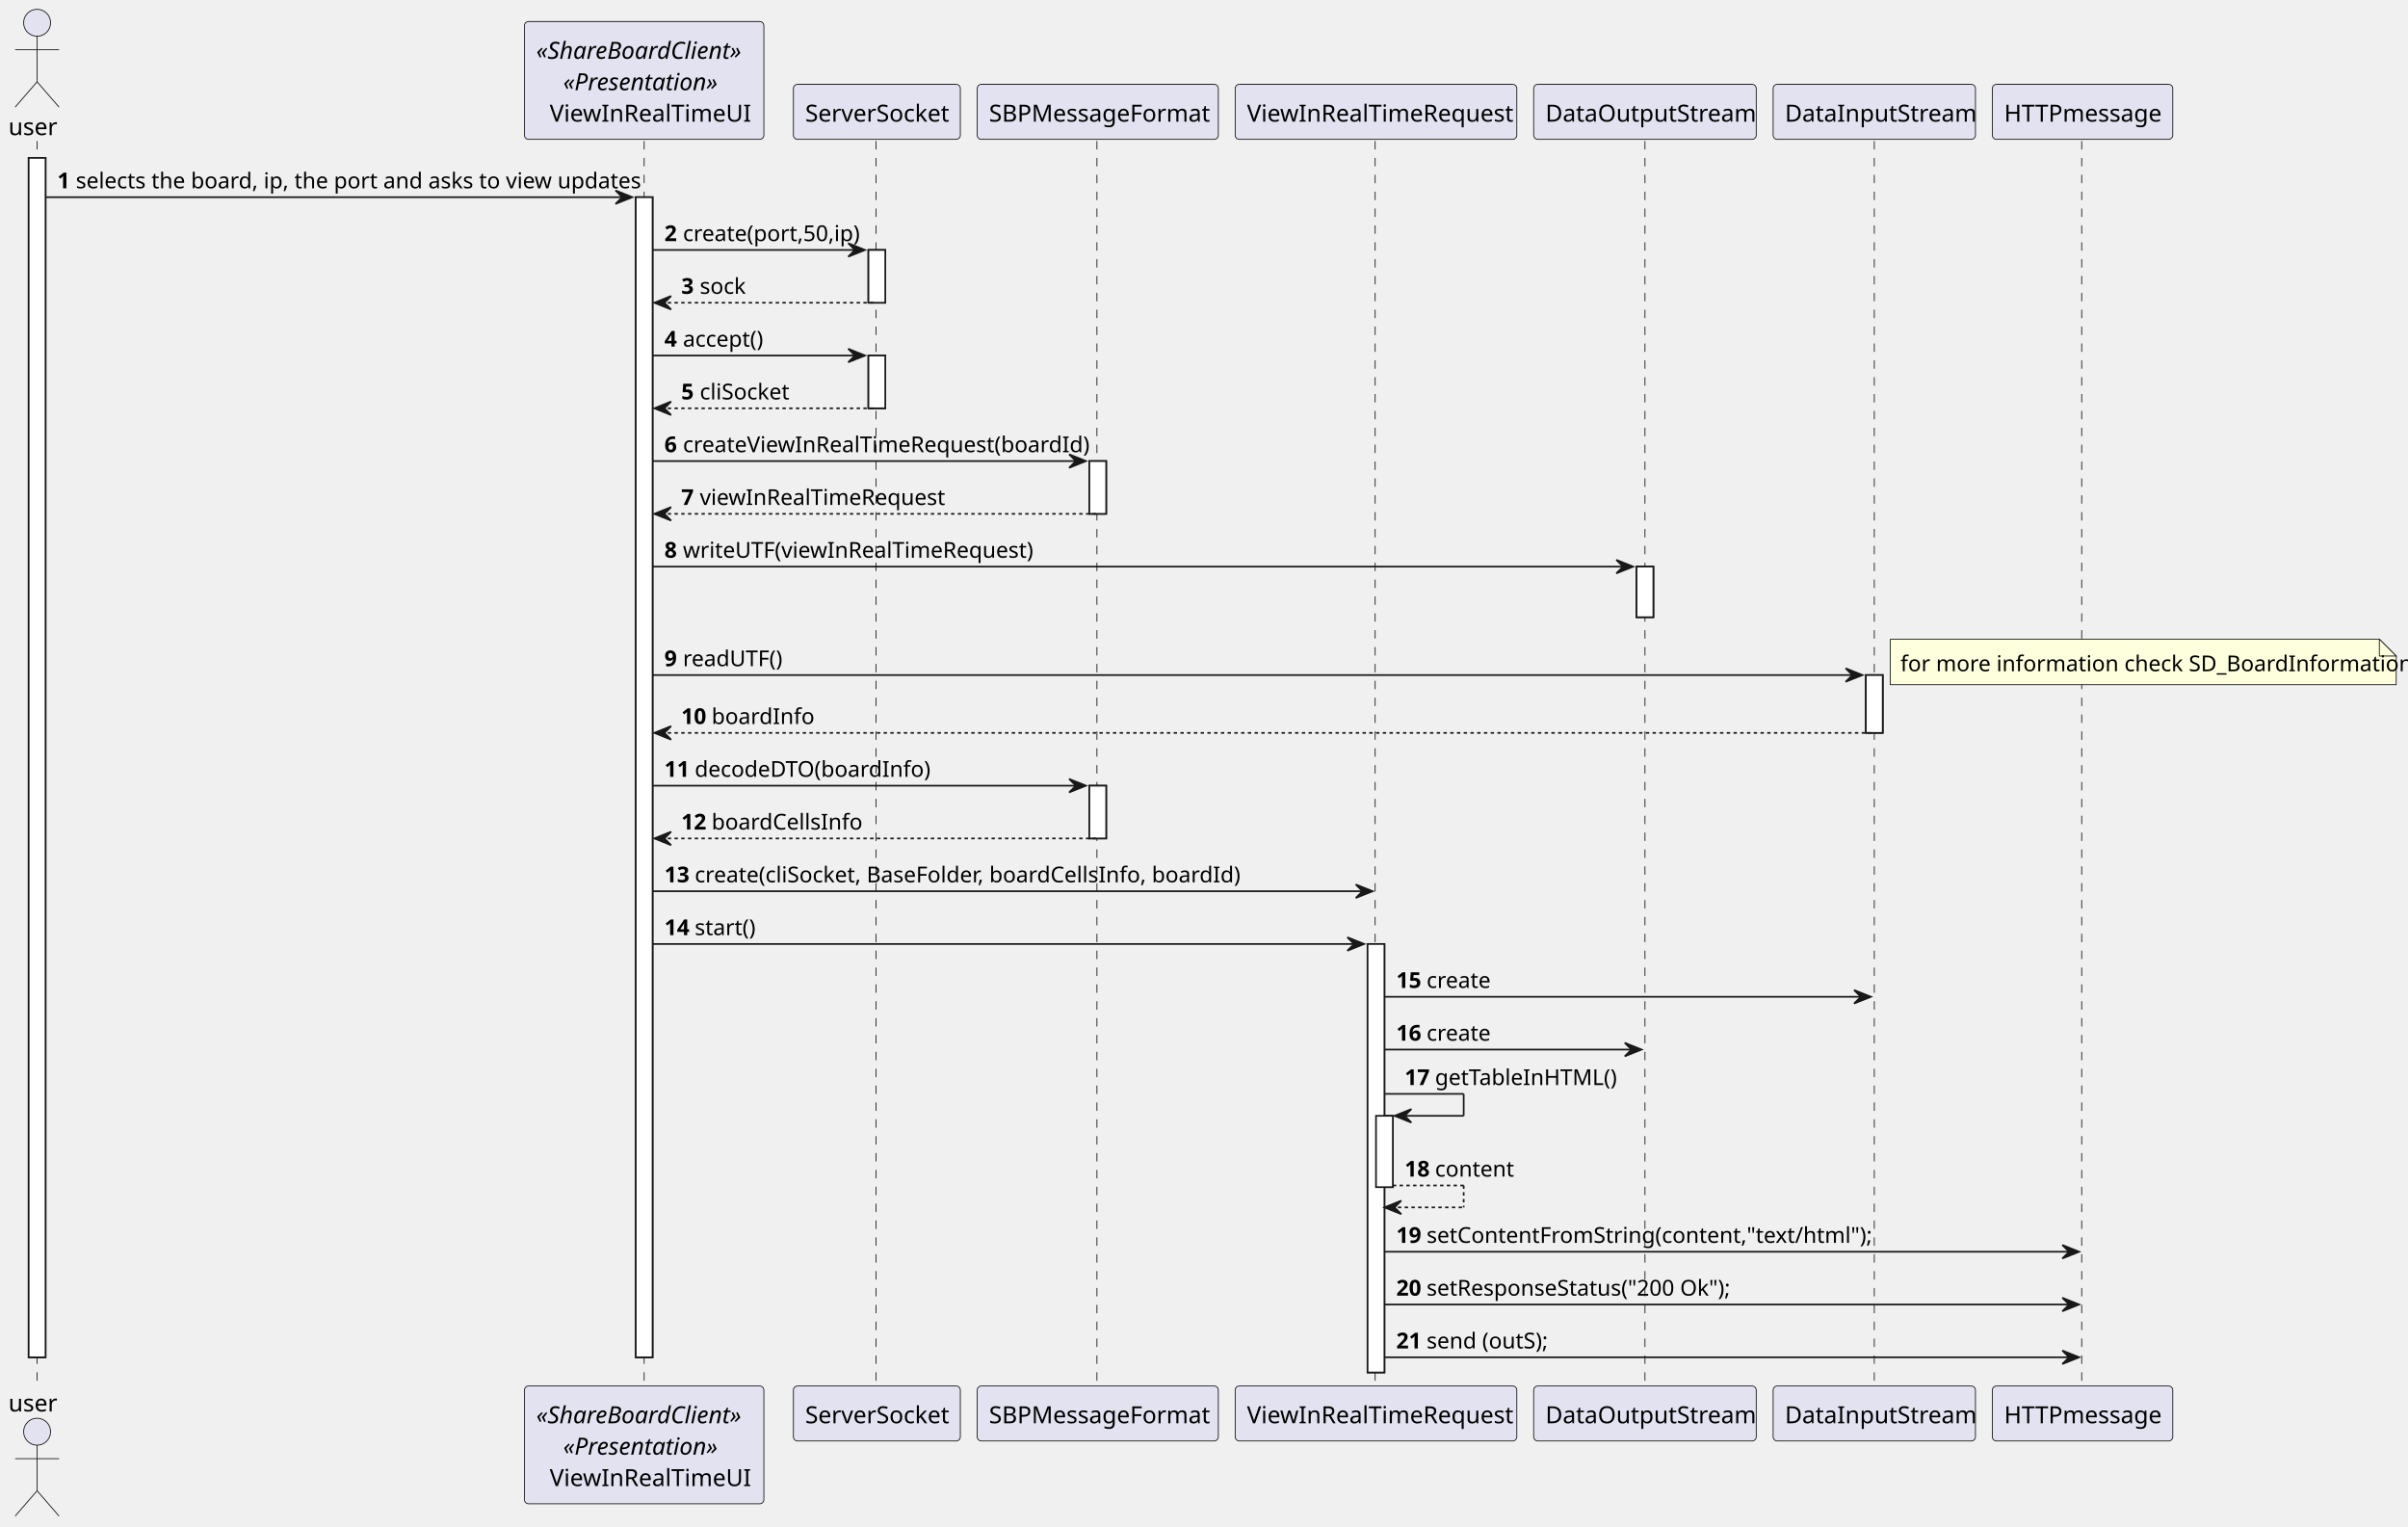
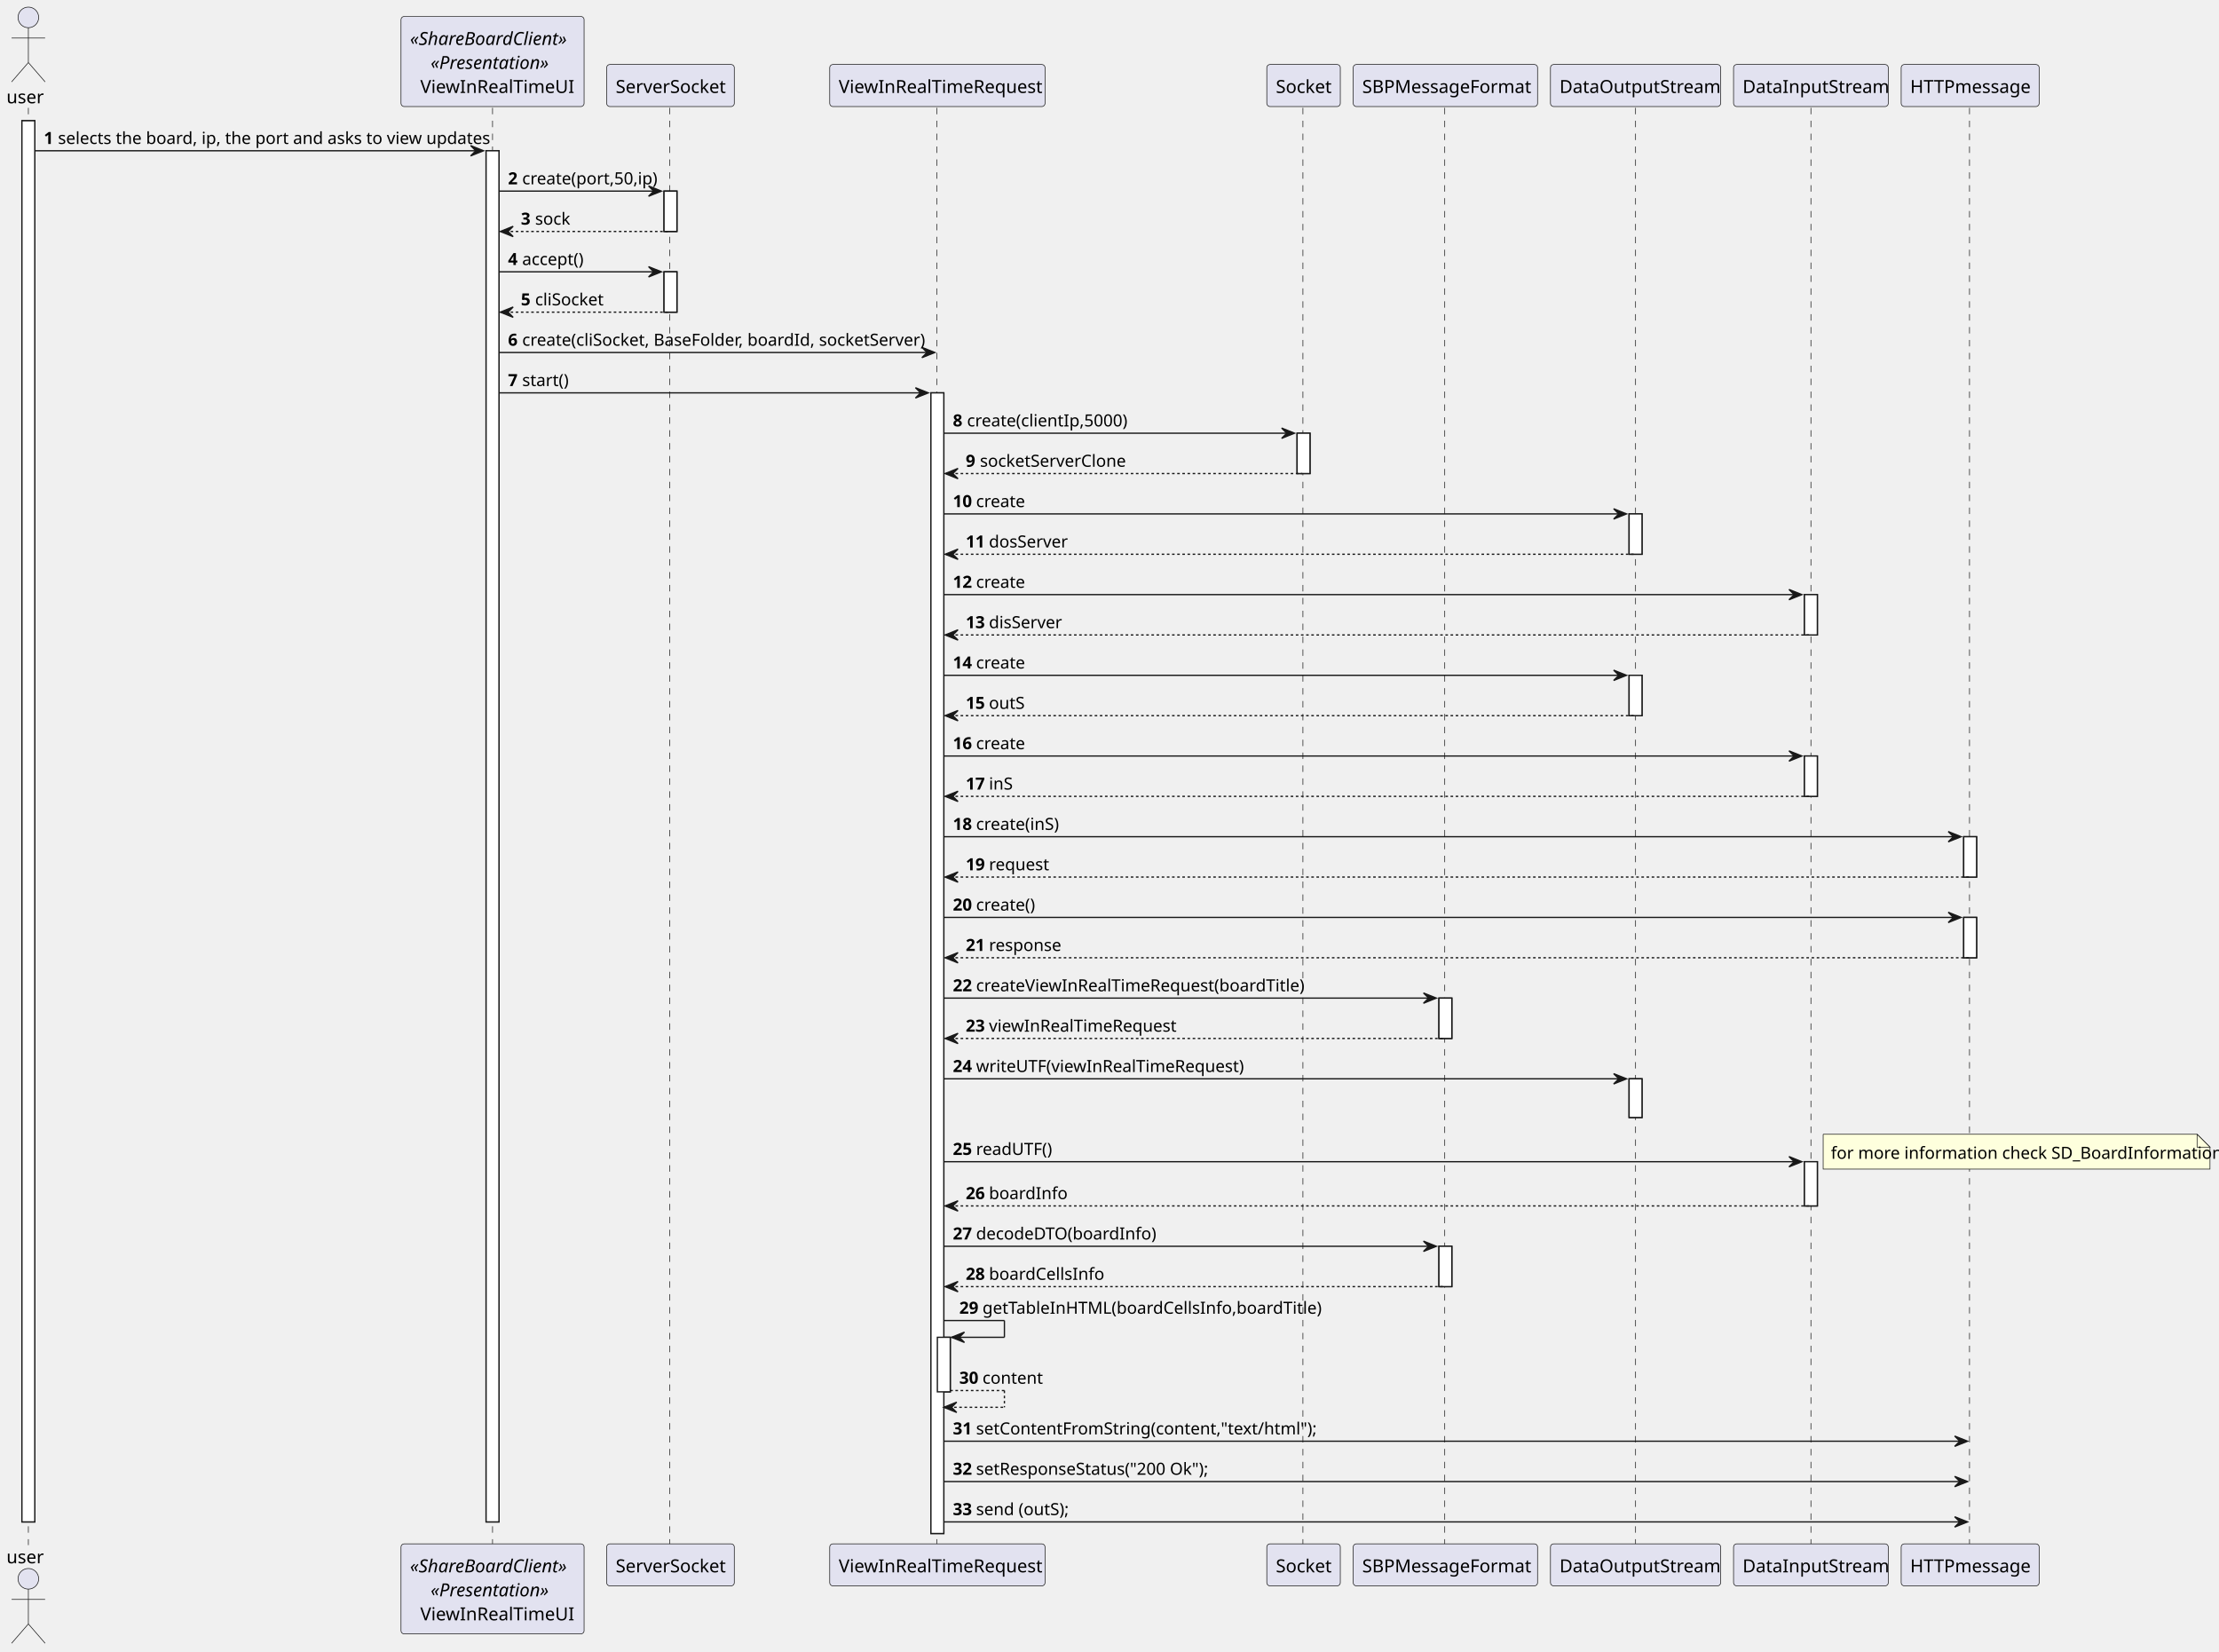
- <svg xmlns="http://www.w3.org/2000/svg" contentStyleType="text/css" height="905px" preserveAspectRatio="none" style="width:1428px;height:905px;background:#FFFFFF;" version="1.1" viewBox="0 0 1428 905" width="1428px" zoomAndPan="magnify">
+ <svg xmlns="http://www.w3.org/2000/svg" contentStyleType="text/css" height="1281px" preserveAspectRatio="none" style="width:1721px;height:1281px;background:#FFFFFF;" version="1.1" viewBox="0 0 1721 1281" width="1721px" zoomAndPan="magnify">
  <defs />
  <g>
-     <rect fill="#FFFFFF" height="711.111" style="stroke:#181818;stroke-width:1.0;" width="10" x="17" y="93.621" />
-     <rect fill="#FFFFFF" height="687.82" style="stroke:#181818;stroke-width:1.0;" width="10" x="377" y="116.912" />
+     <rect fill="#FFFFFF" height="1086.603" style="stroke:#181818;stroke-width:1.0;" width="10" x="17" y="93.621" />
+     <rect fill="#FFFFFF" height="1063.312" style="stroke:#181818;stroke-width:1.0;" width="10" x="377" y="116.912" />
    <rect fill="#FFFFFF" height="31.291" style="stroke:#181818;stroke-width:1.0;" width="10" x="515" y="148.203" />
    <rect fill="#FFFFFF" height="31.291" style="stroke:#181818;stroke-width:1.0;" width="10" x="515" y="210.785" />
-     <rect fill="#FFFFFF" height="31.291" style="stroke:#181818;stroke-width:1.0;" width="10" x="646" y="273.367" />
-     <rect fill="#FFFFFF" height="31.291" style="stroke:#181818;stroke-width:1.0;" width="10" x="646" y="465.822" />
-     <rect fill="#FFFFFF" height="254.037" style="stroke:#181818;stroke-width:1.0;" width="10" x="811" y="559.695" />
-     <rect fill="#FFFFFF" height="42.291" style="stroke:#181818;stroke-width:1.0;" width="10" x="816" y="661.568" />
-     <rect fill="#FFFFFF" height="30" style="stroke:#181818;stroke-width:1.0;" width="10" x="970.5" y="335.949" />
-     <rect fill="#FFFFFF" height="34.291" style="stroke:#181818;stroke-width:1.0;" width="10" x="1106.5" y="400.24" />
-     <line style="stroke:#181818;stroke-width:0.5;stroke-dasharray:5.0,5.0;" x1="22" x2="22" y1="83.621" y2="822.732" />
-     <line style="stroke:#181818;stroke-width:0.5;stroke-dasharray:5.0,5.0;" x1="382" x2="382" y1="83.621" y2="822.732" />
-     <line style="stroke:#181818;stroke-width:0.5;stroke-dasharray:5.0,5.0;" x1="519.5" x2="519.5" y1="83.621" y2="822.732" />
-     <line style="stroke:#181818;stroke-width:0.5;stroke-dasharray:5.0,5.0;" x1="650.5" x2="650.5" y1="83.621" y2="822.732" />
-     <line style="stroke:#181818;stroke-width:0.5;stroke-dasharray:5.0,5.0;" x1="815.5" x2="815.5" y1="83.621" y2="822.732" />
-     <line style="stroke:#181818;stroke-width:0.5;stroke-dasharray:5.0,5.0;" x1="975.5" x2="975.5" y1="83.621" y2="822.732" />
-     <line style="stroke:#181818;stroke-width:0.5;stroke-dasharray:5.0,5.0;" x1="1111.5" x2="1111.5" y1="83.621" y2="822.732" />
-     <line style="stroke:#181818;stroke-width:0.5;stroke-dasharray:5.0,5.0;" x1="1234.5" x2="1234.5" y1="83.621" y2="822.732" />
+     <rect fill="#FFFFFF" height="884.566" style="stroke:#181818;stroke-width:1.0;" width="10" x="722" y="304.658" />
+     <rect fill="#FFFFFF" height="42.291" style="stroke:#181818;stroke-width:1.0;" width="10" x="727" y="1037.061" />
+     <rect fill="#FFFFFF" height="31.291" style="stroke:#181818;stroke-width:1.0;" width="10" x="1006" y="335.949" />
+     <rect fill="#FFFFFF" height="31.291" style="stroke:#181818;stroke-width:1.0;" width="10" x="1116" y="774.023" />
+     <rect fill="#FFFFFF" height="31.291" style="stroke:#181818;stroke-width:1.0;" width="10" x="1116" y="966.479" />
+     <rect fill="#FFFFFF" height="31.291" style="stroke:#181818;stroke-width:1.0;" width="10" x="1263.5" y="398.531" />
+     <rect fill="#FFFFFF" height="31.291" style="stroke:#181818;stroke-width:1.0;" width="10" x="1263.5" y="523.695" />
+     <rect fill="#FFFFFF" height="30" style="stroke:#181818;stroke-width:1.0;" width="10" x="1263.5" y="836.606" />
+     <rect fill="#FFFFFF" height="31.291" style="stroke:#181818;stroke-width:1.0;" width="10" x="1399.5" y="461.113" />
+     <rect fill="#FFFFFF" height="31.291" style="stroke:#181818;stroke-width:1.0;" width="10" x="1399.5" y="586.277" />
+     <rect fill="#FFFFFF" height="34.291" style="stroke:#181818;stroke-width:1.0;" width="10" x="1399.5" y="900.896" />
+     <rect fill="#FFFFFF" height="31.291" style="stroke:#181818;stroke-width:1.0;" width="10" x="1523" y="648.859" />
+     <rect fill="#FFFFFF" height="31.291" style="stroke:#181818;stroke-width:1.0;" width="10" x="1523" y="711.441" />
+     <line style="stroke:#181818;stroke-width:0.5;stroke-dasharray:5.0,5.0;" x1="22" x2="22" y1="83.621" y2="1198.225" />
+     <line style="stroke:#181818;stroke-width:0.5;stroke-dasharray:5.0,5.0;" x1="382" x2="382" y1="83.621" y2="1198.225" />
+     <line style="stroke:#181818;stroke-width:0.5;stroke-dasharray:5.0,5.0;" x1="519.5" x2="519.5" y1="83.621" y2="1198.225" />
+     <line style="stroke:#181818;stroke-width:0.5;stroke-dasharray:5.0,5.0;" x1="726.5" x2="726.5" y1="83.621" y2="1198.225" />
+     <line style="stroke:#181818;stroke-width:0.5;stroke-dasharray:5.0,5.0;" x1="1010.5" x2="1010.5" y1="83.621" y2="1198.225" />
+     <line style="stroke:#181818;stroke-width:0.5;stroke-dasharray:5.0,5.0;" x1="1120.5" x2="1120.5" y1="83.621" y2="1198.225" />
+     <line style="stroke:#181818;stroke-width:0.5;stroke-dasharray:5.0,5.0;" x1="1268.5" x2="1268.5" y1="83.621" y2="1198.225" />
+     <line style="stroke:#181818;stroke-width:0.5;stroke-dasharray:5.0,5.0;" x1="1404.5" x2="1404.5" y1="83.621" y2="1198.225" />
+     <line style="stroke:#181818;stroke-width:0.5;stroke-dasharray:5.0,5.0;" x1="1527.5" x2="1527.5" y1="83.621" y2="1198.225" />
    <text fill="#000000" font-family="sans-serif" font-size="14" lengthAdjust="spacing" textLength="28" x="5" y="80.107">user</text>
    <ellipse cx="22" cy="13.5" fill="#E2E2F0" rx="8" ry="8" style="stroke:#181818;stroke-width:0.5;" />
    <path d="M22,21.5 L22,48.5 M9,29.5 L35,29.5 M22,48.5 L9,63.5 M22,48.5 L35,63.5 " fill="none" style="stroke:#181818;stroke-width:0.5;" />
-     <text fill="#000000" font-family="sans-serif" font-size="14" lengthAdjust="spacing" textLength="28" x="5" y="836.84">user</text>
-     <ellipse cx="22" cy="848.854" fill="#E2E2F0" rx="8" ry="8" style="stroke:#181818;stroke-width:0.5;" />
-     <path d="M22,856.854 L22,883.854 M9,864.854 L35,864.854 M22,883.854 L9,898.854 M22,883.854 L35,898.854 " fill="none" style="stroke:#181818;stroke-width:0.5;" />
+     <text fill="#000000" font-family="sans-serif" font-size="14" lengthAdjust="spacing" textLength="28" x="5" y="1212.332">user</text>
+     <ellipse cx="22" cy="1224.346" fill="#E2E2F0" rx="8" ry="8" style="stroke:#181818;stroke-width:0.5;" />
+     <path d="M22,1232.346 L22,1259.346 M9,1240.346 L35,1240.346 M22,1259.346 L9,1274.346 M22,1259.346 L35,1274.346 " fill="none" style="stroke:#181818;stroke-width:0.5;" />
    <rect fill="#E2E2F0" height="69.863" rx="2.5" ry="2.5" style="stroke:#181818;stroke-width:0.5;" width="142" x="311" y="12.758" />
    <text fill="#000000" font-family="sans-serif" font-size="14" font-style="italic" lengthAdjust="spacing" textLength="128" x="318" y="34.865">«ShareBoardClient»</text>
    <text fill="#000000" font-family="sans-serif" font-size="14" font-style="italic" lengthAdjust="spacing" textLength="96" x="334" y="53.486">«Presentation»</text>
    <text fill="#000000" font-family="sans-serif" font-size="14" lengthAdjust="spacing" textLength="112" x="326" y="72.107">ViewInRealTimeUI</text>
-     <rect fill="#E2E2F0" height="69.863" rx="2.5" ry="2.5" style="stroke:#181818;stroke-width:0.5;" width="142" x="311" y="821.732" />
-     <text fill="#000000" font-family="sans-serif" font-size="14" font-style="italic" lengthAdjust="spacing" textLength="128" x="318" y="843.84">«ShareBoardClient»</text>
-     <text fill="#000000" font-family="sans-serif" font-size="14" font-style="italic" lengthAdjust="spacing" textLength="96" x="334" y="862.461">«Presentation»</text>
-     <text fill="#000000" font-family="sans-serif" font-size="14" lengthAdjust="spacing" textLength="112" x="326" y="881.082">ViewInRealTimeUI</text>
+     <rect fill="#E2E2F0" height="69.863" rx="2.5" ry="2.5" style="stroke:#181818;stroke-width:0.5;" width="142" x="311" y="1197.225" />
+     <text fill="#000000" font-family="sans-serif" font-size="14" font-style="italic" lengthAdjust="spacing" textLength="128" x="318" y="1219.332">«ShareBoardClient»</text>
+     <text fill="#000000" font-family="sans-serif" font-size="14" font-style="italic" lengthAdjust="spacing" textLength="96" x="334" y="1237.953">«Presentation»</text>
+     <text fill="#000000" font-family="sans-serif" font-size="14" lengthAdjust="spacing" textLength="112" x="326" y="1256.574">ViewInRealTimeUI</text>
    <rect fill="#E2E2F0" height="32.621" rx="2.5" ry="2.5" style="stroke:#181818;stroke-width:0.5;" width="99" x="470.5" y="50" />
    <text fill="#000000" font-family="sans-serif" font-size="14" lengthAdjust="spacing" textLength="85" x="477.5" y="72.107">ServerSocket</text>
-     <rect fill="#E2E2F0" height="32.621" rx="2.5" ry="2.5" style="stroke:#181818;stroke-width:0.5;" width="99" x="470.5" y="821.732" />
-     <text fill="#000000" font-family="sans-serif" font-size="14" lengthAdjust="spacing" textLength="85" x="477.5" y="843.84">ServerSocket</text>
-     <rect fill="#E2E2F0" height="32.621" rx="2.5" ry="2.5" style="stroke:#181818;stroke-width:0.5;" width="143" x="579.5" y="50" />
-     <text fill="#000000" font-family="sans-serif" font-size="14" lengthAdjust="spacing" textLength="129" x="586.5" y="72.107">SBPMessageFormat</text>
-     <rect fill="#E2E2F0" height="32.621" rx="2.5" ry="2.5" style="stroke:#181818;stroke-width:0.5;" width="143" x="579.5" y="821.732" />
-     <text fill="#000000" font-family="sans-serif" font-size="14" lengthAdjust="spacing" textLength="129" x="586.5" y="843.84">SBPMessageFormat</text>
-     <rect fill="#E2E2F0" height="32.621" rx="2.5" ry="2.5" style="stroke:#181818;stroke-width:0.5;" width="167" x="732.5" y="50" />
-     <text fill="#000000" font-family="sans-serif" font-size="14" lengthAdjust="spacing" textLength="153" x="739.5" y="72.107">ViewInRealTimeRequest</text>
-     <rect fill="#E2E2F0" height="32.621" rx="2.5" ry="2.5" style="stroke:#181818;stroke-width:0.5;" width="167" x="732.5" y="821.732" />
-     <text fill="#000000" font-family="sans-serif" font-size="14" lengthAdjust="spacing" textLength="153" x="739.5" y="843.84">ViewInRealTimeRequest</text>
-     <rect fill="#E2E2F0" height="32.621" rx="2.5" ry="2.5" style="stroke:#181818;stroke-width:0.5;" width="132" x="909.5" y="50" />
-     <text fill="#000000" font-family="sans-serif" font-size="14" lengthAdjust="spacing" textLength="118" x="916.5" y="72.107">DataOutputStream</text>
-     <rect fill="#E2E2F0" height="32.621" rx="2.5" ry="2.5" style="stroke:#181818;stroke-width:0.5;" width="132" x="909.5" y="821.732" />
-     <text fill="#000000" font-family="sans-serif" font-size="14" lengthAdjust="spacing" textLength="118" x="916.5" y="843.84">DataOutputStream</text>
-     <rect fill="#E2E2F0" height="32.621" rx="2.5" ry="2.5" style="stroke:#181818;stroke-width:0.5;" width="120" x="1051.5" y="50" />
-     <text fill="#000000" font-family="sans-serif" font-size="14" lengthAdjust="spacing" textLength="106" x="1058.5" y="72.107">DataInputStream</text>
-     <rect fill="#E2E2F0" height="32.621" rx="2.5" ry="2.5" style="stroke:#181818;stroke-width:0.5;" width="120" x="1051.5" y="821.732" />
-     <text fill="#000000" font-family="sans-serif" font-size="14" lengthAdjust="spacing" textLength="106" x="1058.5" y="843.84">DataInputStream</text>
-     <rect fill="#E2E2F0" height="32.621" rx="2.5" ry="2.5" style="stroke:#181818;stroke-width:0.5;" width="107" x="1181.5" y="50" />
-     <text fill="#000000" font-family="sans-serif" font-size="14" lengthAdjust="spacing" textLength="93" x="1188.5" y="72.107">HTTPmessage</text>
-     <rect fill="#E2E2F0" height="32.621" rx="2.5" ry="2.5" style="stroke:#181818;stroke-width:0.5;" width="107" x="1181.5" y="821.732" />
-     <text fill="#000000" font-family="sans-serif" font-size="14" lengthAdjust="spacing" textLength="93" x="1188.5" y="843.84">HTTPmessage</text>
-     <rect fill="#FFFFFF" height="711.111" style="stroke:#181818;stroke-width:1.0;" width="10" x="17" y="93.621" />
-     <rect fill="#FFFFFF" height="687.82" style="stroke:#181818;stroke-width:1.0;" width="10" x="377" y="116.912" />
+     <rect fill="#E2E2F0" height="32.621" rx="2.5" ry="2.5" style="stroke:#181818;stroke-width:0.5;" width="99" x="470.5" y="1197.225" />
+     <text fill="#000000" font-family="sans-serif" font-size="14" lengthAdjust="spacing" textLength="85" x="477.5" y="1219.332">ServerSocket</text>
+     <rect fill="#E2E2F0" height="32.621" rx="2.5" ry="2.5" style="stroke:#181818;stroke-width:0.5;" width="167" x="643.5" y="50" />
+     <text fill="#000000" font-family="sans-serif" font-size="14" lengthAdjust="spacing" textLength="153" x="650.5" y="72.107">ViewInRealTimeRequest</text>
+     <rect fill="#E2E2F0" height="32.621" rx="2.5" ry="2.5" style="stroke:#181818;stroke-width:0.5;" width="167" x="643.5" y="1197.225" />
+     <text fill="#000000" font-family="sans-serif" font-size="14" lengthAdjust="spacing" textLength="153" x="650.5" y="1219.332">ViewInRealTimeRequest</text>
+     <rect fill="#E2E2F0" height="32.621" rx="2.5" ry="2.5" style="stroke:#181818;stroke-width:0.5;" width="57" x="982.5" y="50" />
+     <text fill="#000000" font-family="sans-serif" font-size="14" lengthAdjust="spacing" textLength="43" x="989.5" y="72.107">Socket</text>
+     <rect fill="#E2E2F0" height="32.621" rx="2.5" ry="2.5" style="stroke:#181818;stroke-width:0.5;" width="57" x="982.5" y="1197.225" />
+     <text fill="#000000" font-family="sans-serif" font-size="14" lengthAdjust="spacing" textLength="43" x="989.5" y="1219.332">Socket</text>
+     <rect fill="#E2E2F0" height="32.621" rx="2.5" ry="2.5" style="stroke:#181818;stroke-width:0.5;" width="143" x="1049.5" y="50" />
+     <text fill="#000000" font-family="sans-serif" font-size="14" lengthAdjust="spacing" textLength="129" x="1056.5" y="72.107">SBPMessageFormat</text>
+     <rect fill="#E2E2F0" height="32.621" rx="2.5" ry="2.5" style="stroke:#181818;stroke-width:0.5;" width="143" x="1049.5" y="1197.225" />
+     <text fill="#000000" font-family="sans-serif" font-size="14" lengthAdjust="spacing" textLength="129" x="1056.5" y="1219.332">SBPMessageFormat</text>
+     <rect fill="#E2E2F0" height="32.621" rx="2.5" ry="2.5" style="stroke:#181818;stroke-width:0.5;" width="132" x="1202.5" y="50" />
+     <text fill="#000000" font-family="sans-serif" font-size="14" lengthAdjust="spacing" textLength="118" x="1209.5" y="72.107">DataOutputStream</text>
+     <rect fill="#E2E2F0" height="32.621" rx="2.5" ry="2.5" style="stroke:#181818;stroke-width:0.5;" width="132" x="1202.5" y="1197.225" />
+     <text fill="#000000" font-family="sans-serif" font-size="14" lengthAdjust="spacing" textLength="118" x="1209.5" y="1219.332">DataOutputStream</text>
+     <rect fill="#E2E2F0" height="32.621" rx="2.5" ry="2.5" style="stroke:#181818;stroke-width:0.5;" width="120" x="1344.5" y="50" />
+     <text fill="#000000" font-family="sans-serif" font-size="14" lengthAdjust="spacing" textLength="106" x="1351.5" y="72.107">DataInputStream</text>
+     <rect fill="#E2E2F0" height="32.621" rx="2.5" ry="2.5" style="stroke:#181818;stroke-width:0.5;" width="120" x="1344.5" y="1197.225" />
+     <text fill="#000000" font-family="sans-serif" font-size="14" lengthAdjust="spacing" textLength="106" x="1351.5" y="1219.332">DataInputStream</text>
+     <rect fill="#E2E2F0" height="32.621" rx="2.5" ry="2.5" style="stroke:#181818;stroke-width:0.5;" width="107" x="1474.5" y="50" />
+     <text fill="#000000" font-family="sans-serif" font-size="14" lengthAdjust="spacing" textLength="93" x="1481.5" y="72.107">HTTPmessage</text>
+     <rect fill="#E2E2F0" height="32.621" rx="2.5" ry="2.5" style="stroke:#181818;stroke-width:0.5;" width="107" x="1474.5" y="1197.225" />
+     <text fill="#000000" font-family="sans-serif" font-size="14" lengthAdjust="spacing" textLength="93" x="1481.5" y="1219.332">HTTPmessage</text>
+     <rect fill="#FFFFFF" height="1086.603" style="stroke:#181818;stroke-width:1.0;" width="10" x="17" y="93.621" />
+     <rect fill="#FFFFFF" height="1063.312" style="stroke:#181818;stroke-width:1.0;" width="10" x="377" y="116.912" />
    <rect fill="#FFFFFF" height="31.291" style="stroke:#181818;stroke-width:1.0;" width="10" x="515" y="148.203" />
    <rect fill="#FFFFFF" height="31.291" style="stroke:#181818;stroke-width:1.0;" width="10" x="515" y="210.785" />
-     <rect fill="#FFFFFF" height="31.291" style="stroke:#181818;stroke-width:1.0;" width="10" x="646" y="273.367" />
-     <rect fill="#FFFFFF" height="31.291" style="stroke:#181818;stroke-width:1.0;" width="10" x="646" y="465.822" />
-     <rect fill="#FFFFFF" height="254.037" style="stroke:#181818;stroke-width:1.0;" width="10" x="811" y="559.695" />
-     <rect fill="#FFFFFF" height="42.291" style="stroke:#181818;stroke-width:1.0;" width="10" x="816" y="661.568" />
-     <rect fill="#FFFFFF" height="30" style="stroke:#181818;stroke-width:1.0;" width="10" x="970.5" y="335.949" />
-     <rect fill="#FFFFFF" height="34.291" style="stroke:#181818;stroke-width:1.0;" width="10" x="1106.5" y="400.24" />
+     <rect fill="#FFFFFF" height="884.566" style="stroke:#181818;stroke-width:1.0;" width="10" x="722" y="304.658" />
+     <rect fill="#FFFFFF" height="42.291" style="stroke:#181818;stroke-width:1.0;" width="10" x="727" y="1037.061" />
+     <rect fill="#FFFFFF" height="31.291" style="stroke:#181818;stroke-width:1.0;" width="10" x="1006" y="335.949" />
+     <rect fill="#FFFFFF" height="31.291" style="stroke:#181818;stroke-width:1.0;" width="10" x="1116" y="774.023" />
+     <rect fill="#FFFFFF" height="31.291" style="stroke:#181818;stroke-width:1.0;" width="10" x="1116" y="966.479" />
+     <rect fill="#FFFFFF" height="31.291" style="stroke:#181818;stroke-width:1.0;" width="10" x="1263.5" y="398.531" />
+     <rect fill="#FFFFFF" height="31.291" style="stroke:#181818;stroke-width:1.0;" width="10" x="1263.5" y="523.695" />
+     <rect fill="#FFFFFF" height="30" style="stroke:#181818;stroke-width:1.0;" width="10" x="1263.5" y="836.606" />
+     <rect fill="#FFFFFF" height="31.291" style="stroke:#181818;stroke-width:1.0;" width="10" x="1399.5" y="461.113" />
+     <rect fill="#FFFFFF" height="31.291" style="stroke:#181818;stroke-width:1.0;" width="10" x="1399.5" y="586.277" />
+     <rect fill="#FFFFFF" height="34.291" style="stroke:#181818;stroke-width:1.0;" width="10" x="1399.5" y="900.896" />
+     <rect fill="#FFFFFF" height="31.291" style="stroke:#181818;stroke-width:1.0;" width="10" x="1523" y="648.859" />
+     <rect fill="#FFFFFF" height="31.291" style="stroke:#181818;stroke-width:1.0;" width="10" x="1523" y="711.441" />
    <polygon fill="#181818" points="365,112.912,375,116.912,365,120.912,369,116.912" style="stroke:#181818;stroke-width:1.0;" />
    <line style="stroke:#181818;stroke-width:1.0;" x1="27" x2="371" y1="116.912" y2="116.912" />
    <text fill="#000000" font-family="sans-serif" font-size="13" font-weight="bold" lengthAdjust="spacing" textLength="7" x="34" y="111.649">1</text>
    <text fill="#000000" font-family="sans-serif" font-size="13" lengthAdjust="spacing" textLength="320" x="45" y="111.649">selects the board, ip, the port and asks to view updates</text>
    <polygon fill="#181818" points="503,144.203,513,148.203,503,152.203,507,148.203" style="stroke:#181818;stroke-width:1.0;" />
    <line style="stroke:#181818;stroke-width:1.0;" x1="387" x2="509" y1="148.203" y2="148.203" />
    <text fill="#000000" font-family="sans-serif" font-size="13" font-weight="bold" lengthAdjust="spacing" textLength="7" x="394" y="142.94">2</text>
    <text fill="#000000" font-family="sans-serif" font-size="13" lengthAdjust="spacing" textLength="98" x="405" y="142.94">create(port,50,ip)</text>
    <polygon fill="#181818" points="398,175.494,388,179.494,398,183.494,394,179.494" style="stroke:#181818;stroke-width:1.0;" />
    <line style="stroke:#181818;stroke-width:1.0;stroke-dasharray:2.0,2.0;" x1="392" x2="519" y1="179.494" y2="179.494" />
    <text fill="#000000" font-family="sans-serif" font-size="13" font-weight="bold" lengthAdjust="spacing" textLength="7" x="404" y="174.231">3</text>
    <text fill="#000000" font-family="sans-serif" font-size="13" lengthAdjust="spacing" textLength="28" x="415" y="174.231">sock</text>
    <polygon fill="#181818" points="503,206.785,513,210.785,503,214.785,507,210.785" style="stroke:#181818;stroke-width:1.0;" />
    <line style="stroke:#181818;stroke-width:1.0;" x1="387" x2="509" y1="210.785" y2="210.785" />
    <text fill="#000000" font-family="sans-serif" font-size="13" font-weight="bold" lengthAdjust="spacing" textLength="7" x="394" y="205.523">4</text>
    <text fill="#000000" font-family="sans-serif" font-size="13" lengthAdjust="spacing" textLength="47" x="405" y="205.523">accept()</text>
    <polygon fill="#181818" points="398,238.076,388,242.076,398,246.076,394,242.076" style="stroke:#181818;stroke-width:1.0;" />
    <line style="stroke:#181818;stroke-width:1.0;stroke-dasharray:2.0,2.0;" x1="392" x2="519" y1="242.076" y2="242.076" />
    <text fill="#000000" font-family="sans-serif" font-size="13" font-weight="bold" lengthAdjust="spacing" textLength="7" x="404" y="236.814">5</text>
    <text fill="#000000" font-family="sans-serif" font-size="13" lengthAdjust="spacing" textLength="54" x="415" y="236.814">cliSocket</text>
-     <polygon fill="#181818" points="634,269.367,644,273.367,634,277.367,638,273.367" style="stroke:#181818;stroke-width:1.0;" />
-     <line style="stroke:#181818;stroke-width:1.0;" x1="387" x2="640" y1="273.367" y2="273.367" />
+     <polygon fill="#181818" points="715,269.367,725,273.367,715,277.367,719,273.367" style="stroke:#181818;stroke-width:1.0;" />
+     <line style="stroke:#181818;stroke-width:1.0;" x1="387" x2="721" y1="273.367" y2="273.367" />
    <text fill="#000000" font-family="sans-serif" font-size="13" font-weight="bold" lengthAdjust="spacing" textLength="7" x="394" y="268.104">6</text>
-     <text fill="#000000" font-family="sans-serif" font-size="13" lengthAdjust="spacing" textLength="226" x="405" y="268.104">createViewInRealTimeRequest(boardId)</text>
-     <polygon fill="#181818" points="398,300.658,388,304.658,398,308.658,394,304.658" style="stroke:#181818;stroke-width:1.0;" />
-     <line style="stroke:#181818;stroke-width:1.0;stroke-dasharray:2.0,2.0;" x1="392" x2="650" y1="304.658" y2="304.658" />
-     <text fill="#000000" font-family="sans-serif" font-size="13" font-weight="bold" lengthAdjust="spacing" textLength="7" x="404" y="299.396">7</text>
-     <text fill="#000000" font-family="sans-serif" font-size="13" lengthAdjust="spacing" textLength="136" x="415" y="299.396">viewInRealTimeRequest</text>
-     <polygon fill="#181818" points="958.5,331.949,968.5,335.949,958.5,339.949,962.5,335.949" style="stroke:#181818;stroke-width:1.0;" />
-     <line style="stroke:#181818;stroke-width:1.0;" x1="387" x2="964.5" y1="335.949" y2="335.949" />
-     <text fill="#000000" font-family="sans-serif" font-size="13" font-weight="bold" lengthAdjust="spacing" textLength="7" x="394" y="330.687">8</text>
-     <text fill="#000000" font-family="sans-serif" font-size="13" lengthAdjust="spacing" textLength="195" x="405" y="330.687">writeUTF(viewInRealTimeRequest)</text>
-     <polygon fill="#181818" points="1094.5,396.24,1104.5,400.24,1094.5,404.24,1098.5,400.24" style="stroke:#181818;stroke-width:1.0;" />
-     <line style="stroke:#181818;stroke-width:1.0;" x1="387" x2="1100.5" y1="400.24" y2="400.24" />
-     <text fill="#000000" font-family="sans-serif" font-size="13" font-weight="bold" lengthAdjust="spacing" textLength="7" x="394" y="394.978">9</text>
-     <text fill="#000000" font-family="sans-serif" font-size="13" lengthAdjust="spacing" textLength="57" x="405" y="394.978">readUTF()</text>
-     <path d="M1121,378.949 L1121,405.949 L1421,405.949 L1421,388.949 L1411,378.949 L1121,378.949 " fill="#FEFFDD" style="stroke:#181818;stroke-width:0.5;" />
-     <path d="M1411,378.949 L1411,388.949 L1421,388.949 L1411,378.949 " fill="#FEFFDD" style="stroke:#181818;stroke-width:0.5;" />
-     <text fill="#000000" font-family="sans-serif" font-size="13" lengthAdjust="spacing" textLength="279" x="1127" y="397.978">for more information check SD_BoardInformation</text>
-     <polygon fill="#181818" points="398,430.531,388,434.531,398,438.531,394,434.531" style="stroke:#181818;stroke-width:1.0;" />
-     <line style="stroke:#181818;stroke-width:1.0;stroke-dasharray:2.0,2.0;" x1="392" x2="1110.5" y1="434.531" y2="434.531" />
-     <text fill="#000000" font-family="sans-serif" font-size="13" font-weight="bold" lengthAdjust="spacing" textLength="14" x="404" y="429.269">10</text>
-     <text fill="#000000" font-family="sans-serif" font-size="13" lengthAdjust="spacing" textLength="52" x="422" y="429.269">boardInfo</text>
-     <polygon fill="#181818" points="634,461.822,644,465.822,634,469.822,638,465.822" style="stroke:#181818;stroke-width:1.0;" />
-     <line style="stroke:#181818;stroke-width:1.0;" x1="387" x2="640" y1="465.822" y2="465.822" />
-     <text fill="#000000" font-family="sans-serif" font-size="13" font-weight="bold" lengthAdjust="spacing" textLength="14" x="394" y="460.56">11</text>
-     <text fill="#000000" font-family="sans-serif" font-size="13" lengthAdjust="spacing" textLength="128" x="412" y="460.56">decodeDTO(boardInfo)</text>
-     <polygon fill="#181818" points="398,493.113,388,497.113,398,501.113,394,497.113" style="stroke:#181818;stroke-width:1.0;" />
-     <line style="stroke:#181818;stroke-width:1.0;stroke-dasharray:2.0,2.0;" x1="392" x2="650" y1="497.113" y2="497.113" />
-     <text fill="#000000" font-family="sans-serif" font-size="13" font-weight="bold" lengthAdjust="spacing" textLength="14" x="404" y="491.851">12</text>
-     <text fill="#000000" font-family="sans-serif" font-size="13" lengthAdjust="spacing" textLength="81" x="422" y="491.851">boardCellsInfo</text>
-     <polygon fill="#181818" points="804,524.404,814,528.404,804,532.404,808,528.404" style="stroke:#181818;stroke-width:1.0;" />
-     <line style="stroke:#181818;stroke-width:1.0;" x1="387" x2="810" y1="528.404" y2="528.404" />
-     <text fill="#000000" font-family="sans-serif" font-size="13" font-weight="bold" lengthAdjust="spacing" textLength="14" x="394" y="523.142">13</text>
-     <text fill="#000000" font-family="sans-serif" font-size="13" lengthAdjust="spacing" textLength="311" x="412" y="523.142">create(cliSocket, BaseFolder, boardCellsInfo, boardId)</text>
-     <polygon fill="#181818" points="799,555.695,809,559.695,799,563.695,803,559.695" style="stroke:#181818;stroke-width:1.0;" />
-     <line style="stroke:#181818;stroke-width:1.0;" x1="387" x2="805" y1="559.695" y2="559.695" />
-     <text fill="#000000" font-family="sans-serif" font-size="13" font-weight="bold" lengthAdjust="spacing" textLength="14" x="394" y="554.433">14</text>
-     <text fill="#000000" font-family="sans-serif" font-size="13" lengthAdjust="spacing" textLength="34" x="412" y="554.433">start()</text>
-     <polygon fill="#181818" points="1099.5,586.986,1109.5,590.986,1099.5,594.986,1103.5,590.986" style="stroke:#181818;stroke-width:1.0;" />
-     <line style="stroke:#181818;stroke-width:1.0;" x1="821" x2="1105.5" y1="590.986" y2="590.986" />
-     <text fill="#000000" font-family="sans-serif" font-size="13" font-weight="bold" lengthAdjust="spacing" textLength="14" x="828" y="585.724">15</text>
-     <text fill="#000000" font-family="sans-serif" font-size="13" lengthAdjust="spacing" textLength="36" x="846" y="585.724">create</text>
-     <polygon fill="#181818" points="963.5,618.277,973.5,622.277,963.5,626.277,967.5,622.277" style="stroke:#181818;stroke-width:1.0;" />
-     <line style="stroke:#181818;stroke-width:1.0;" x1="821" x2="969.5" y1="622.277" y2="622.277" />
-     <text fill="#000000" font-family="sans-serif" font-size="13" font-weight="bold" lengthAdjust="spacing" textLength="14" x="828" y="617.015">16</text>
-     <text fill="#000000" font-family="sans-serif" font-size="13" lengthAdjust="spacing" textLength="36" x="846" y="617.015">create</text>
-     <line style="stroke:#181818;stroke-width:1.0;" x1="821" x2="868" y1="648.568" y2="648.568" />
-     <line style="stroke:#181818;stroke-width:1.0;" x1="868" x2="868" y1="648.568" y2="661.568" />
-     <line style="stroke:#181818;stroke-width:1.0;" x1="827" x2="868" y1="661.568" y2="661.568" />
-     <polygon fill="#181818" points="837,657.568,827,661.568,837,665.568,833,661.568" style="stroke:#181818;stroke-width:1.0;" />
-     <text fill="#000000" font-family="sans-serif" font-size="13" font-weight="bold" lengthAdjust="spacing" textLength="14" x="833" y="643.306">17</text>
-     <text fill="#000000" font-family="sans-serif" font-size="13" lengthAdjust="spacing" textLength="101" x="851" y="643.306">getTableInHTML()</text>
-     <line style="stroke:#181818;stroke-width:1.0;stroke-dasharray:2.0,2.0;" x1="826" x2="868" y1="702.859" y2="702.859" />
-     <line style="stroke:#181818;stroke-width:1.0;stroke-dasharray:2.0,2.0;" x1="868" x2="868" y1="702.859" y2="715.859" />
-     <line style="stroke:#181818;stroke-width:1.0;stroke-dasharray:2.0,2.0;" x1="821" x2="868" y1="715.859" y2="715.859" />
-     <polygon fill="#181818" points="831,711.859,821,715.859,831,719.859,827,715.859" style="stroke:#181818;stroke-width:1.0;" />
-     <text fill="#000000" font-family="sans-serif" font-size="13" font-weight="bold" lengthAdjust="spacing" textLength="14" x="833" y="697.597">18</text>
-     <text fill="#000000" font-family="sans-serif" font-size="13" lengthAdjust="spacing" textLength="43" x="851" y="697.597">content</text>
-     <polygon fill="#181818" points="1223,738.15,1233,742.15,1223,746.15,1227,742.15" style="stroke:#181818;stroke-width:1.0;" />
-     <line style="stroke:#181818;stroke-width:1.0;" x1="821" x2="1229" y1="742.15" y2="742.15" />
-     <text fill="#000000" font-family="sans-serif" font-size="13" font-weight="bold" lengthAdjust="spacing" textLength="14" x="828" y="736.888">19</text>
-     <text fill="#000000" font-family="sans-serif" font-size="13" lengthAdjust="spacing" textLength="247" x="846" y="736.888">setContentFromString(content,"text/html");</text>
-     <polygon fill="#181818" points="1223,769.441,1233,773.441,1223,777.441,1227,773.441" style="stroke:#181818;stroke-width:1.0;" />
-     <line style="stroke:#181818;stroke-width:1.0;" x1="821" x2="1229" y1="773.441" y2="773.441" />
-     <text fill="#000000" font-family="sans-serif" font-size="13" font-weight="bold" lengthAdjust="spacing" textLength="14" x="828" y="768.179">20</text>
-     <text fill="#000000" font-family="sans-serif" font-size="13" lengthAdjust="spacing" textLength="178" x="846" y="768.179">setResponseStatus("200 Ok");</text>
-     <polygon fill="#181818" points="1223,800.732,1233,804.732,1223,808.732,1227,804.732" style="stroke:#181818;stroke-width:1.0;" />
-     <line style="stroke:#181818;stroke-width:1.0;" x1="821" x2="1229" y1="804.732" y2="804.732" />
-     <text fill="#000000" font-family="sans-serif" font-size="13" font-weight="bold" lengthAdjust="spacing" textLength="14" x="828" y="799.47">21</text>
-     <text fill="#000000" font-family="sans-serif" font-size="13" lengthAdjust="spacing" textLength="71" x="846" y="799.47">send (outS);</text>
+     <text fill="#000000" font-family="sans-serif" font-size="13" lengthAdjust="spacing" textLength="305" x="405" y="268.104">create(cliSocket, BaseFolder, boardId, socketServer)</text>
+     <polygon fill="#181818" points="710,300.658,720,304.658,710,308.658,714,304.658" style="stroke:#181818;stroke-width:1.0;" />
+     <line style="stroke:#181818;stroke-width:1.0;" x1="387" x2="716" y1="304.658" y2="304.658" />
+     <text fill="#000000" font-family="sans-serif" font-size="13" font-weight="bold" lengthAdjust="spacing" textLength="7" x="394" y="299.396">7</text>
+     <text fill="#000000" font-family="sans-serif" font-size="13" lengthAdjust="spacing" textLength="34" x="405" y="299.396">start()</text>
+     <polygon fill="#181818" points="994,331.949,1004,335.949,994,339.949,998,335.949" style="stroke:#181818;stroke-width:1.0;" />
+     <line style="stroke:#181818;stroke-width:1.0;" x1="732" x2="1000" y1="335.949" y2="335.949" />
+     <text fill="#000000" font-family="sans-serif" font-size="13" font-weight="bold" lengthAdjust="spacing" textLength="7" x="739" y="330.687">8</text>
+     <text fill="#000000" font-family="sans-serif" font-size="13" lengthAdjust="spacing" textLength="117" x="750" y="330.687">create(clientIp,5000)</text>
+     <polygon fill="#181818" points="743,363.24,733,367.24,743,371.24,739,367.24" style="stroke:#181818;stroke-width:1.0;" />
+     <line style="stroke:#181818;stroke-width:1.0;stroke-dasharray:2.0,2.0;" x1="737" x2="1010" y1="367.24" y2="367.24" />
+     <text fill="#000000" font-family="sans-serif" font-size="13" font-weight="bold" lengthAdjust="spacing" textLength="7" x="749" y="361.978">9</text>
+     <text fill="#000000" font-family="sans-serif" font-size="13" lengthAdjust="spacing" textLength="108" x="760" y="361.978">socketServerClone</text>
+     <polygon fill="#181818" points="1251.5,394.531,1261.5,398.531,1251.5,402.531,1255.5,398.531" style="stroke:#181818;stroke-width:1.0;" />
+     <line style="stroke:#181818;stroke-width:1.0;" x1="732" x2="1257.5" y1="398.531" y2="398.531" />
+     <text fill="#000000" font-family="sans-serif" font-size="13" font-weight="bold" lengthAdjust="spacing" textLength="14" x="739" y="393.269">10</text>
+     <text fill="#000000" font-family="sans-serif" font-size="13" lengthAdjust="spacing" textLength="36" x="757" y="393.269">create</text>
+     <polygon fill="#181818" points="743,425.822,733,429.822,743,433.822,739,429.822" style="stroke:#181818;stroke-width:1.0;" />
+     <line style="stroke:#181818;stroke-width:1.0;stroke-dasharray:2.0,2.0;" x1="737" x2="1267.5" y1="429.822" y2="429.822" />
+     <text fill="#000000" font-family="sans-serif" font-size="13" font-weight="bold" lengthAdjust="spacing" textLength="14" x="749" y="424.56">11</text>
+     <text fill="#000000" font-family="sans-serif" font-size="13" lengthAdjust="spacing" textLength="57" x="767" y="424.56">dosServer</text>
+     <polygon fill="#181818" points="1387.5,457.113,1397.5,461.113,1387.5,465.113,1391.5,461.113" style="stroke:#181818;stroke-width:1.0;" />
+     <line style="stroke:#181818;stroke-width:1.0;" x1="732" x2="1393.5" y1="461.113" y2="461.113" />
+     <text fill="#000000" font-family="sans-serif" font-size="13" font-weight="bold" lengthAdjust="spacing" textLength="14" x="739" y="455.851">12</text>
+     <text fill="#000000" font-family="sans-serif" font-size="13" lengthAdjust="spacing" textLength="36" x="757" y="455.851">create</text>
+     <polygon fill="#181818" points="743,488.404,733,492.404,743,496.404,739,492.404" style="stroke:#181818;stroke-width:1.0;" />
+     <line style="stroke:#181818;stroke-width:1.0;stroke-dasharray:2.0,2.0;" x1="737" x2="1403.5" y1="492.404" y2="492.404" />
+     <text fill="#000000" font-family="sans-serif" font-size="13" font-weight="bold" lengthAdjust="spacing" textLength="14" x="749" y="487.142">13</text>
+     <text fill="#000000" font-family="sans-serif" font-size="13" lengthAdjust="spacing" textLength="53" x="767" y="487.142">disServer</text>
+     <polygon fill="#181818" points="1251.5,519.695,1261.5,523.695,1251.5,527.695,1255.5,523.695" style="stroke:#181818;stroke-width:1.0;" />
+     <line style="stroke:#181818;stroke-width:1.0;" x1="732" x2="1257.5" y1="523.695" y2="523.695" />
+     <text fill="#000000" font-family="sans-serif" font-size="13" font-weight="bold" lengthAdjust="spacing" textLength="14" x="739" y="518.433">14</text>
+     <text fill="#000000" font-family="sans-serif" font-size="13" lengthAdjust="spacing" textLength="36" x="757" y="518.433">create</text>
+     <polygon fill="#181818" points="743,550.986,733,554.986,743,558.986,739,554.986" style="stroke:#181818;stroke-width:1.0;" />
+     <line style="stroke:#181818;stroke-width:1.0;stroke-dasharray:2.0,2.0;" x1="737" x2="1267.5" y1="554.986" y2="554.986" />
+     <text fill="#000000" font-family="sans-serif" font-size="13" font-weight="bold" lengthAdjust="spacing" textLength="14" x="749" y="549.724">15</text>
+     <text fill="#000000" font-family="sans-serif" font-size="13" lengthAdjust="spacing" textLength="27" x="767" y="549.724">outS</text>
+     <polygon fill="#181818" points="1387.5,582.277,1397.5,586.277,1387.5,590.277,1391.5,586.277" style="stroke:#181818;stroke-width:1.0;" />
+     <line style="stroke:#181818;stroke-width:1.0;" x1="732" x2="1393.5" y1="586.277" y2="586.277" />
+     <text fill="#000000" font-family="sans-serif" font-size="13" font-weight="bold" lengthAdjust="spacing" textLength="14" x="739" y="581.015">16</text>
+     <text fill="#000000" font-family="sans-serif" font-size="13" lengthAdjust="spacing" textLength="36" x="757" y="581.015">create</text>
+     <polygon fill="#181818" points="743,613.568,733,617.568,743,621.568,739,617.568" style="stroke:#181818;stroke-width:1.0;" />
+     <line style="stroke:#181818;stroke-width:1.0;stroke-dasharray:2.0,2.0;" x1="737" x2="1403.5" y1="617.568" y2="617.568" />
+     <text fill="#000000" font-family="sans-serif" font-size="13" font-weight="bold" lengthAdjust="spacing" textLength="14" x="749" y="612.306">17</text>
+     <text fill="#000000" font-family="sans-serif" font-size="13" lengthAdjust="spacing" textLength="19" x="767" y="612.306">inS</text>
+     <polygon fill="#181818" points="1511,644.859,1521,648.859,1511,652.859,1515,648.859" style="stroke:#181818;stroke-width:1.0;" />
+     <line style="stroke:#181818;stroke-width:1.0;" x1="732" x2="1517" y1="648.859" y2="648.859" />
+     <text fill="#000000" font-family="sans-serif" font-size="13" font-weight="bold" lengthAdjust="spacing" textLength="14" x="739" y="643.597">18</text>
+     <text fill="#000000" font-family="sans-serif" font-size="13" lengthAdjust="spacing" textLength="63" x="757" y="643.597">create(inS)</text>
+     <polygon fill="#181818" points="743,676.15,733,680.15,743,684.15,739,680.15" style="stroke:#181818;stroke-width:1.0;" />
+     <line style="stroke:#181818;stroke-width:1.0;stroke-dasharray:2.0,2.0;" x1="737" x2="1527" y1="680.15" y2="680.15" />
+     <text fill="#000000" font-family="sans-serif" font-size="13" font-weight="bold" lengthAdjust="spacing" textLength="14" x="749" y="674.888">19</text>
+     <text fill="#000000" font-family="sans-serif" font-size="13" lengthAdjust="spacing" textLength="43" x="767" y="674.888">request</text>
+     <polygon fill="#181818" points="1511,707.441,1521,711.441,1511,715.441,1515,711.441" style="stroke:#181818;stroke-width:1.0;" />
+     <line style="stroke:#181818;stroke-width:1.0;" x1="732" x2="1517" y1="711.441" y2="711.441" />
+     <text fill="#000000" font-family="sans-serif" font-size="13" font-weight="bold" lengthAdjust="spacing" textLength="14" x="739" y="706.179">20</text>
+     <text fill="#000000" font-family="sans-serif" font-size="13" lengthAdjust="spacing" textLength="44" x="757" y="706.179">create()</text>
+     <polygon fill="#181818" points="743,738.732,733,742.732,743,746.732,739,742.732" style="stroke:#181818;stroke-width:1.0;" />
+     <line style="stroke:#181818;stroke-width:1.0;stroke-dasharray:2.0,2.0;" x1="737" x2="1527" y1="742.732" y2="742.732" />
+     <text fill="#000000" font-family="sans-serif" font-size="13" font-weight="bold" lengthAdjust="spacing" textLength="14" x="749" y="737.47">21</text>
+     <text fill="#000000" font-family="sans-serif" font-size="13" lengthAdjust="spacing" textLength="53" x="767" y="737.47">response</text>
+     <polygon fill="#181818" points="1104,770.023,1114,774.023,1104,778.023,1108,774.023" style="stroke:#181818;stroke-width:1.0;" />
+     <line style="stroke:#181818;stroke-width:1.0;" x1="732" x2="1110" y1="774.023" y2="774.023" />
+     <text fill="#000000" font-family="sans-serif" font-size="13" font-weight="bold" lengthAdjust="spacing" textLength="14" x="739" y="768.761">22</text>
+     <text fill="#000000" font-family="sans-serif" font-size="13" lengthAdjust="spacing" textLength="240" x="757" y="768.761">createViewInRealTimeRequest(boardTitle)</text>
+     <polygon fill="#181818" points="743,801.314,733,805.314,743,809.314,739,805.314" style="stroke:#181818;stroke-width:1.0;" />
+     <line style="stroke:#181818;stroke-width:1.0;stroke-dasharray:2.0,2.0;" x1="737" x2="1120" y1="805.314" y2="805.314" />
+     <text fill="#000000" font-family="sans-serif" font-size="13" font-weight="bold" lengthAdjust="spacing" textLength="14" x="749" y="800.052">23</text>
+     <text fill="#000000" font-family="sans-serif" font-size="13" lengthAdjust="spacing" textLength="136" x="767" y="800.052">viewInRealTimeRequest</text>
+     <polygon fill="#181818" points="1251.5,832.606,1261.5,836.606,1251.5,840.606,1255.5,836.606" style="stroke:#181818;stroke-width:1.0;" />
+     <line style="stroke:#181818;stroke-width:1.0;" x1="732" x2="1257.5" y1="836.606" y2="836.606" />
+     <text fill="#000000" font-family="sans-serif" font-size="13" font-weight="bold" lengthAdjust="spacing" textLength="14" x="739" y="831.343">24</text>
+     <text fill="#000000" font-family="sans-serif" font-size="13" lengthAdjust="spacing" textLength="195" x="757" y="831.343">writeUTF(viewInRealTimeRequest)</text>
+     <polygon fill="#181818" points="1387.5,896.896,1397.5,900.896,1387.5,904.896,1391.5,900.896" style="stroke:#181818;stroke-width:1.0;" />
+     <line style="stroke:#181818;stroke-width:1.0;" x1="732" x2="1393.5" y1="900.896" y2="900.896" />
+     <text fill="#000000" font-family="sans-serif" font-size="13" font-weight="bold" lengthAdjust="spacing" textLength="14" x="739" y="895.634">25</text>
+     <text fill="#000000" font-family="sans-serif" font-size="13" lengthAdjust="spacing" textLength="57" x="757" y="895.634">readUTF()</text>
+     <path d="M1414,879.606 L1414,906.606 L1714,906.606 L1714,889.606 L1704,879.606 L1414,879.606 " fill="#FEFFDD" style="stroke:#181818;stroke-width:0.5;" />
+     <path d="M1704,879.606 L1704,889.606 L1714,889.606 L1704,879.606 " fill="#FEFFDD" style="stroke:#181818;stroke-width:0.5;" />
+     <text fill="#000000" font-family="sans-serif" font-size="13" lengthAdjust="spacing" textLength="279" x="1420" y="898.634">for more information check SD_BoardInformation</text>
+     <polygon fill="#181818" points="743,931.188,733,935.188,743,939.188,739,935.188" style="stroke:#181818;stroke-width:1.0;" />
+     <line style="stroke:#181818;stroke-width:1.0;stroke-dasharray:2.0,2.0;" x1="737" x2="1403.5" y1="935.188" y2="935.188" />
+     <text fill="#000000" font-family="sans-serif" font-size="13" font-weight="bold" lengthAdjust="spacing" textLength="14" x="749" y="929.925">26</text>
+     <text fill="#000000" font-family="sans-serif" font-size="13" lengthAdjust="spacing" textLength="52" x="767" y="929.925">boardInfo</text>
+     <polygon fill="#181818" points="1104,962.479,1114,966.479,1104,970.479,1108,966.479" style="stroke:#181818;stroke-width:1.0;" />
+     <line style="stroke:#181818;stroke-width:1.0;" x1="732" x2="1110" y1="966.479" y2="966.479" />
+     <text fill="#000000" font-family="sans-serif" font-size="13" font-weight="bold" lengthAdjust="spacing" textLength="14" x="739" y="961.216">27</text>
+     <text fill="#000000" font-family="sans-serif" font-size="13" lengthAdjust="spacing" textLength="128" x="757" y="961.216">decodeDTO(boardInfo)</text>
+     <polygon fill="#181818" points="743,993.769,733,997.769,743,1001.769,739,997.769" style="stroke:#181818;stroke-width:1.0;" />
+     <line style="stroke:#181818;stroke-width:1.0;stroke-dasharray:2.0,2.0;" x1="737" x2="1120" y1="997.769" y2="997.769" />
+     <text fill="#000000" font-family="sans-serif" font-size="13" font-weight="bold" lengthAdjust="spacing" textLength="14" x="749" y="992.507">28</text>
+     <text fill="#000000" font-family="sans-serif" font-size="13" lengthAdjust="spacing" textLength="81" x="767" y="992.507">boardCellsInfo</text>
+     <line style="stroke:#181818;stroke-width:1.0;" x1="732" x2="779" y1="1024.061" y2="1024.061" />
+     <line style="stroke:#181818;stroke-width:1.0;" x1="779" x2="779" y1="1024.061" y2="1037.061" />
+     <line style="stroke:#181818;stroke-width:1.0;" x1="738" x2="779" y1="1037.061" y2="1037.061" />
+     <polygon fill="#181818" points="748,1033.061,738,1037.061,748,1041.061,744,1037.061" style="stroke:#181818;stroke-width:1.0;" />
+     <text fill="#000000" font-family="sans-serif" font-size="13" font-weight="bold" lengthAdjust="spacing" textLength="14" x="744" y="1018.798">29</text>
+     <text fill="#000000" font-family="sans-serif" font-size="13" lengthAdjust="spacing" textLength="242" x="762" y="1018.798">getTableInHTML(boardCellsInfo,boardTitle)</text>
+     <line style="stroke:#181818;stroke-width:1.0;stroke-dasharray:2.0,2.0;" x1="737" x2="779" y1="1078.352" y2="1078.352" />
+     <line style="stroke:#181818;stroke-width:1.0;stroke-dasharray:2.0,2.0;" x1="779" x2="779" y1="1078.352" y2="1091.352" />
+     <line style="stroke:#181818;stroke-width:1.0;stroke-dasharray:2.0,2.0;" x1="732" x2="779" y1="1091.352" y2="1091.352" />
+     <polygon fill="#181818" points="742,1087.352,732,1091.352,742,1095.352,738,1091.352" style="stroke:#181818;stroke-width:1.0;" />
+     <text fill="#000000" font-family="sans-serif" font-size="13" font-weight="bold" lengthAdjust="spacing" textLength="14" x="744" y="1073.089">30</text>
+     <text fill="#000000" font-family="sans-serif" font-size="13" lengthAdjust="spacing" textLength="43" x="762" y="1073.089">content</text>
+     <polygon fill="#181818" points="1516,1113.643,1526,1117.643,1516,1121.643,1520,1117.643" style="stroke:#181818;stroke-width:1.0;" />
+     <line style="stroke:#181818;stroke-width:1.0;" x1="732" x2="1522" y1="1117.643" y2="1117.643" />
+     <text fill="#000000" font-family="sans-serif" font-size="13" font-weight="bold" lengthAdjust="spacing" textLength="14" x="739" y="1112.38">31</text>
+     <text fill="#000000" font-family="sans-serif" font-size="13" lengthAdjust="spacing" textLength="247" x="757" y="1112.38">setContentFromString(content,"text/html");</text>
+     <polygon fill="#181818" points="1516,1144.934,1526,1148.934,1516,1152.934,1520,1148.934" style="stroke:#181818;stroke-width:1.0;" />
+     <line style="stroke:#181818;stroke-width:1.0;" x1="732" x2="1522" y1="1148.934" y2="1148.934" />
+     <text fill="#000000" font-family="sans-serif" font-size="13" font-weight="bold" lengthAdjust="spacing" textLength="14" x="739" y="1143.671">32</text>
+     <text fill="#000000" font-family="sans-serif" font-size="13" lengthAdjust="spacing" textLength="178" x="757" y="1143.671">setResponseStatus("200 Ok");</text>
+     <polygon fill="#181818" points="1516,1176.225,1526,1180.225,1516,1184.225,1520,1180.225" style="stroke:#181818;stroke-width:1.0;" />
+     <line style="stroke:#181818;stroke-width:1.0;" x1="732" x2="1522" y1="1180.225" y2="1180.225" />
+     <text fill="#000000" font-family="sans-serif" font-size="13" font-weight="bold" lengthAdjust="spacing" textLength="14" x="739" y="1174.962">33</text>
+     <text fill="#000000" font-family="sans-serif" font-size="13" lengthAdjust="spacing" textLength="71" x="757" y="1174.962">send (outS);</text>
  </g>
</svg>
